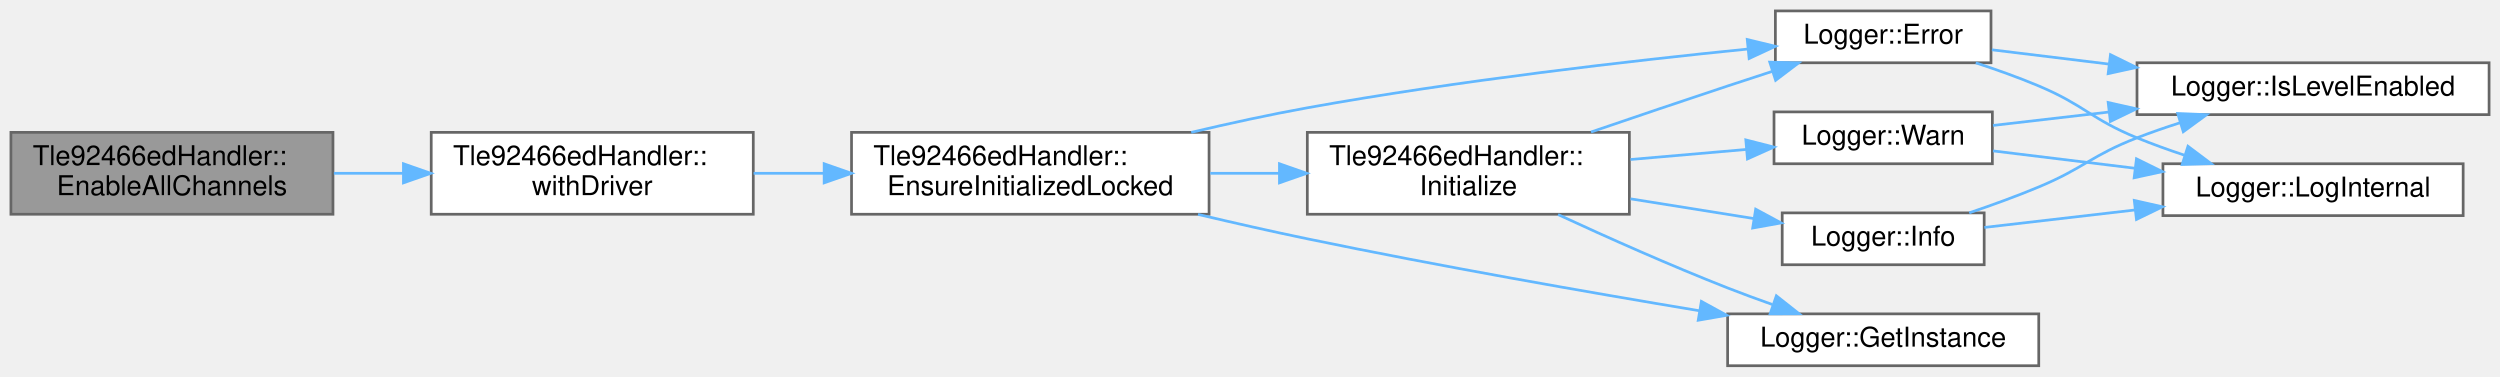
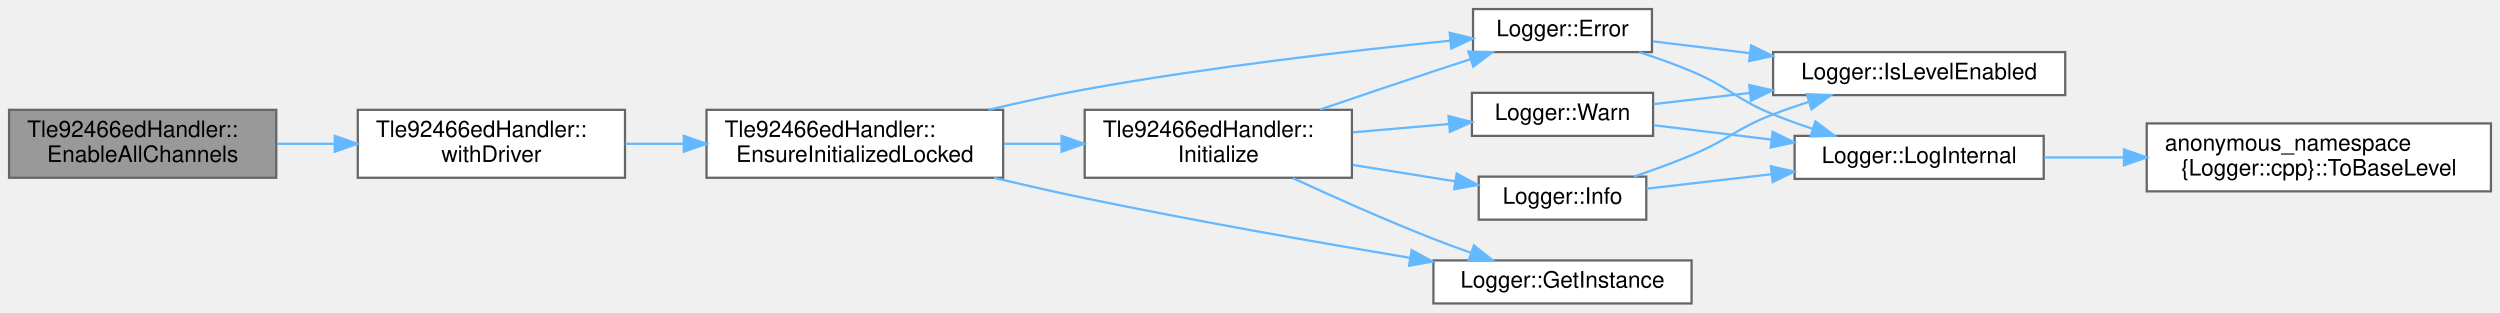
- <svg xmlns="http://www.w3.org/2000/svg" xmlns:xlink="http://www.w3.org/1999/xlink" width="916pt" height="138pt" viewBox="0.00 0.00 916.00 138.00">
+ <svg xmlns="http://www.w3.org/2000/svg" xmlns:xlink="http://www.w3.org/1999/xlink" width="1104pt" height="138pt" viewBox="0.00 0.00 1104.00 138.00">
  <g id="graph0" class="graph" transform="scale(1 1) rotate(0) translate(4 134)">
    <g id="Node000001" class="node">
      <g id="a_Node000001">
        <a xlink:title="Enable all channels.">
          <polygon fill="#999999" stroke="#666666" points="118,-85.5 0,-85.5 0,-55.5 118,-55.5 118,-85.5" />
          <text text-anchor="start" x="8" y="-73.5" font-family="Helvetica,sans-Serif" font-size="10.00">Tle92466edHandler::</text>
          <text text-anchor="middle" x="59" y="-62.5" font-family="Helvetica,sans-Serif" font-size="10.00">EnableAllChannels</text>
        </a>
      </g>
    </g>
    <g id="Node000002" class="node">
      <g id="a_Node000002">
        <a xlink:href="classTle92466edHandler.html#aef42f3c7c1b1ef51b27eb8d178aca6bc" target="_top" xlink:title="Execute a lambda with a locked, initialized driver.">
          <polygon fill="white" stroke="#666666" points="272,-85.5 154,-85.5 154,-55.5 272,-55.5 272,-85.5" />
          <text text-anchor="start" x="162" y="-73.5" font-family="Helvetica,sans-Serif" font-size="10.00">Tle92466edHandler::</text>
          <text text-anchor="middle" x="213" y="-62.5" font-family="Helvetica,sans-Serif" font-size="10.00">withDriver</text>
        </a>
      </g>
    </g>
    <g id="edge1_Node000001_Node000002" class="edge">
      <g id="a_edge1_Node000001_Node000002">
        <a xlink:title=" ">
          <path fill="none" stroke="#63b8ff" d="M118.33,-70.5C126.61,-70.5 135.17,-70.5 143.62,-70.5" />
          <polygon fill="#63b8ff" stroke="#63b8ff" points="143.82,-74 153.82,-70.5 143.82,-67 143.82,-74" />
        </a>
      </g>
    </g>
    <g id="Node000003" class="node">
      <g id="a_Node000003">
        <a xlink:href="classTle92466edHandler.html#a59ce7fd71a61c78bba4dc4a43c99e280" target="_top" xlink:title=" ">
          <polygon fill="white" stroke="#666666" points="439,-85.5 308,-85.5 308,-55.5 439,-55.5 439,-85.5" />
          <text text-anchor="start" x="316" y="-73.5" font-family="Helvetica,sans-Serif" font-size="10.00">Tle92466edHandler::</text>
          <text text-anchor="middle" x="373.5" y="-62.5" font-family="Helvetica,sans-Serif" font-size="10.00">EnsureInitializedLocked</text>
        </a>
      </g>
    </g>
    <g id="edge2_Node000002_Node000003" class="edge">
      <g id="a_edge2_Node000002_Node000003">
        <a xlink:title=" ">
          <path fill="none" stroke="#63b8ff" d="M272.12,-70.5C280.5,-70.5 289.22,-70.5 297.87,-70.5" />
          <polygon fill="#63b8ff" stroke="#63b8ff" points="297.97,-74 307.97,-70.5 297.97,-67 297.97,-74" />
        </a>
      </g>
    </g>
    <g id="Node000004" class="node">
      <g id="a_Node000004">
        <a xlink:href="classLogger.html#adce17848a5844e053bfd314863dc1404" target="_top" xlink:title="Log error message.">
          <polygon fill="white" stroke="#666666" points="725.5,-130 646.5,-130 646.5,-111 725.5,-111 725.5,-130" />
          <text text-anchor="middle" x="686" y="-118" font-family="Helvetica,sans-Serif" font-size="10.00">Logger::Error</text>
        </a>
      </g>
    </g>
    <g id="edge3_Node000003_Node000004" class="edge">
      <g id="a_edge3_Node000003_Node000004">
        <a xlink:title=" ">
          <path fill="none" stroke="#63b8ff" d="M432.46,-85.5C446.33,-88.77 461.14,-92 475,-94.5 529.94,-104.43 593.65,-111.73 636.37,-116.03" />
          <polygon fill="#63b8ff" stroke="#63b8ff" points="636.19,-119.53 646.49,-117.03 636.88,-112.56 636.19,-119.53" />
        </a>
      </g>
    </g>
-     <g id="Node000007" class="node">
-       <g id="a_Node000007">
+     <g id="Node000008" class="node">
+       <g id="a_Node000008">
        <a xlink:href="classLogger.html#a5789d11f8f1356e2192c0023a089cbc4" target="_top" xlink:title="Get singleton instance.">
          <polygon fill="white" stroke="#666666" points="743,-19 629,-19 629,0 743,0 743,-19" />
          <text text-anchor="middle" x="686" y="-7" font-family="Helvetica,sans-Serif" font-size="10.00">Logger::GetInstance</text>
        </a>
      </g>
    </g>
-     <g id="edge6_Node000003_Node000007" class="edge">
-       <g id="a_edge6_Node000003_Node000007">
+     <g id="edge7_Node000003_Node000008" class="edge">
+       <g id="a_edge7_Node000003_Node000008">
        <a xlink:title=" ">
          <path fill="none" stroke="#63b8ff" d="M434.95,-55.44C448.12,-52.34 462,-49.19 475,-46.5 522.89,-36.57 577.27,-27.04 618.7,-20.13" />
          <polygon fill="#63b8ff" stroke="#63b8ff" points="619.38,-23.57 628.67,-18.48 618.23,-16.66 619.38,-23.57" />
        </a>
      </g>
    </g>
-     <g id="Node000008" class="node">
-       <g id="a_Node000008">
+     <g id="Node000009" class="node">
+       <g id="a_Node000009">
        <a xlink:href="classTle92466edHandler.html#ac607f9cf2453e8d1849b40d2dd8e8474" target="_top" xlink:title="Initialize driver (hardware reset + SPI init + enter config mode).">
          <polygon fill="white" stroke="#666666" points="593,-85.5 475,-85.5 475,-55.5 593,-55.5 593,-85.5" />
          <text text-anchor="start" x="483" y="-73.5" font-family="Helvetica,sans-Serif" font-size="10.00">Tle92466edHandler::</text>
          <text text-anchor="middle" x="534" y="-62.5" font-family="Helvetica,sans-Serif" font-size="10.00">Initialize</text>
        </a>
      </g>
    </g>
-     <g id="edge7_Node000003_Node000008" class="edge">
-       <g id="a_edge7_Node000003_Node000008">
+     <g id="edge8_Node000003_Node000009" class="edge">
+       <g id="a_edge8_Node000003_Node000009">
        <a xlink:title=" ">
          <path fill="none" stroke="#63b8ff" d="M439.43,-70.5C447.75,-70.5 456.3,-70.5 464.68,-70.5" />
          <polygon fill="#63b8ff" stroke="#63b8ff" points="464.79,-74 474.79,-70.5 464.79,-67 464.79,-74" />
        </a>
      </g>
    </g>
    <g id="Node000005" class="node">
      <g id="a_Node000005">
        <a xlink:href="classLogger.html#af9e84e0ff6bd538e4f9ed8dcebc3e2f0" target="_top" xlink:title="Check if log level is enabled for tag.">
          <polygon fill="white" stroke="#666666" points="908,-111 779,-111 779,-92 908,-92 908,-111" />
          <text text-anchor="middle" x="843.5" y="-99" font-family="Helvetica,sans-Serif" font-size="10.00">Logger::IsLevelEnabled</text>
        </a>
      </g>
    </g>
    <g id="edge4_Node000004_Node000005" class="edge">
      <g id="a_edge4_Node000004_Node000005">
        <a xlink:title=" ">
          <path fill="none" stroke="#63b8ff" d="M725.84,-115.75C738.85,-114.16 753.82,-112.34 768.6,-110.53" />
          <polygon fill="#63b8ff" stroke="#63b8ff" points="769.28,-113.97 778.78,-109.29 768.43,-107.02 769.28,-113.97" />
        </a>
      </g>
    </g>
    <g id="Node000006" class="node">
      <g id="a_Node000006">
        <a xlink:href="classLogger.html#a6adb205db597526fb91ad20067400394" target="_top" xlink:title="Internal logging method.">
          <polygon fill="white" stroke="#666666" points="898.5,-74 788.5,-74 788.5,-55 898.5,-55 898.5,-74" />
          <text text-anchor="middle" x="843.5" y="-62" font-family="Helvetica,sans-Serif" font-size="10.00">Logger::LogInternal</text>
        </a>
      </g>
    </g>
    <g id="edge5_Node000004_Node000006" class="edge">
      <g id="a_edge5_Node000004_Node000006">
        <a xlink:title=" ">
          <path fill="none" stroke="#63b8ff" d="M719.92,-110.98C727.59,-108.47 735.66,-105.59 743,-102.5 759.68,-95.48 762.25,-90.35 779,-83.5 784.53,-81.24 790.42,-79.12 796.31,-77.16" />
          <polygon fill="#63b8ff" stroke="#63b8ff" points="797.67,-80.41 806.14,-74.05 795.55,-73.73 797.67,-80.41" />
        </a>
      </g>
    </g>
-     <g id="edge8_Node000008_Node000004" class="edge">
-       <g id="a_edge8_Node000008_Node000004">
+     <g id="Node000007" class="node">
+       <g id="a_Node000007">
+         <a xlink:href="namespaceanonymous__namespace_02Logger_8cpp_03.html#a9d2b496fa1b4f4e28667d14e4b8cb190" target="_top" xlink:title=" ">
+           <polygon fill="white" stroke="#666666" points="1096,-79.5 944,-79.5 944,-49.5 1096,-49.5 1096,-79.5" />
+           <text text-anchor="start" x="952" y="-67.5" font-family="Helvetica,sans-Serif" font-size="10.00">anonymous_namespace</text>
+           <text text-anchor="middle" x="1020" y="-56.5" font-family="Helvetica,sans-Serif" font-size="10.00">{Logger::cpp}::ToBaseLevel</text>
+         </a>
+       </g>
+     </g>
+     <g id="edge6_Node000006_Node000007" class="edge">
+       <g id="a_edge6_Node000006_Node000007">
+         <a xlink:title=" ">
+           <path fill="none" stroke="#63b8ff" d="M898.76,-64.5C909.93,-64.5 921.96,-64.5 933.93,-64.5" />
+           <polygon fill="#63b8ff" stroke="#63b8ff" points="933.95,-68 943.95,-64.5 933.95,-61 933.95,-68" />
+         </a>
+       </g>
+     </g>
+     <g id="edge9_Node000009_Node000004" class="edge">
+       <g id="a_edge9_Node000009_Node000004">
        <a xlink:title=" ">
          <path fill="none" stroke="#63b8ff" d="M578.94,-85.63C594.71,-91.02 612.63,-97.08 629,-102.5 634.27,-104.24 639.83,-106.06 645.32,-107.84" />
          <polygon fill="#63b8ff" stroke="#63b8ff" points="644.44,-111.23 655.03,-110.97 646.59,-104.57 644.44,-111.23" />
        </a>
      </g>
    </g>
-     <g id="edge9_Node000008_Node000007" class="edge">
-       <g id="a_edge9_Node000008_Node000007">
+     <g id="edge10_Node000009_Node000008" class="edge">
+       <g id="a_edge10_Node000009_Node000008">
        <a xlink:title=" ">
          <path fill="none" stroke="#63b8ff" d="M566.88,-55.37C584.93,-47.02 608.03,-36.72 629,-28.5 634.26,-26.44 639.84,-24.39 645.37,-22.43" />
          <polygon fill="#63b8ff" stroke="#63b8ff" points="646.86,-25.62 655.17,-19.05 644.57,-19 646.86,-25.62" />
        </a>
      </g>
    </g>
-     <g id="Node000009" class="node">
-       <g id="a_Node000009">
+     <g id="Node000010" class="node">
+       <g id="a_Node000010">
        <a xlink:href="classLogger.html#a4681229c521795685fc14f6b55c82300" target="_top" xlink:title="Log info message.">
          <polygon fill="white" stroke="#666666" points="723,-56 649,-56 649,-37 723,-37 723,-56" />
          <text text-anchor="middle" x="686" y="-44" font-family="Helvetica,sans-Serif" font-size="10.00">Logger::Info</text>
        </a>
      </g>
    </g>
-     <g id="edge10_Node000008_Node000009" class="edge">
-       <g id="a_edge10_Node000008_Node000009">
+     <g id="edge11_Node000009_Node000010" class="edge">
+       <g id="a_edge11_Node000009_Node000010">
        <a xlink:title=" ">
          <path fill="none" stroke="#63b8ff" d="M593.42,-61.15C608.38,-58.76 624.27,-56.22 638.54,-53.93" />
          <polygon fill="#63b8ff" stroke="#63b8ff" points="639.28,-57.36 648.6,-52.32 638.18,-50.45 639.28,-57.36" />
        </a>
      </g>
    </g>
-     <g id="Node000010" class="node">
-       <g id="a_Node000010">
+     <g id="Node000011" class="node">
+       <g id="a_Node000011">
        <a xlink:href="classLogger.html#aaa95ffa14d07a965d4a85bdec82cba26" target="_top" xlink:title="Log warning message.">
          <polygon fill="white" stroke="#666666" points="726,-93 646,-93 646,-74 726,-74 726,-93" />
          <text text-anchor="middle" x="686" y="-81" font-family="Helvetica,sans-Serif" font-size="10.00">Logger::Warn</text>
        </a>
      </g>
    </g>
-     <g id="edge13_Node000008_Node000010" class="edge">
-       <g id="a_edge13_Node000008_Node000010">
+     <g id="edge14_Node000009_Node000011" class="edge">
+       <g id="a_edge14_Node000009_Node000011">
        <a xlink:title=" ">
          <path fill="none" stroke="#63b8ff" d="M593.42,-75.56C607.45,-76.78 622.29,-78.07 635.85,-79.24" />
          <polygon fill="#63b8ff" stroke="#63b8ff" points="635.67,-82.74 645.94,-80.11 636.27,-75.76 635.67,-82.74" />
        </a>
      </g>
    </g>
-     <g id="edge11_Node000009_Node000005" class="edge">
-       <g id="a_edge11_Node000009_Node000005">
+     <g id="edge12_Node000010_Node000005" class="edge">
+       <g id="a_edge12_Node000010_Node000005">
        <a xlink:title=" ">
          <path fill="none" stroke="#63b8ff" d="M717.51,-56.01C725.86,-58.84 734.85,-62.1 743,-65.5 759.51,-72.39 762.32,-77.03 779,-83.5 784.07,-85.47 789.45,-87.33 794.85,-89.05" />
          <polygon fill="#63b8ff" stroke="#63b8ff" points="793.92,-92.42 804.51,-91.99 795.96,-85.73 793.92,-92.42" />
        </a>
      </g>
    </g>
-     <g id="edge12_Node000009_Node000006" class="edge">
-       <g id="a_edge12_Node000009_Node000006">
+     <g id="edge13_Node000010_Node000006" class="edge">
+       <g id="a_edge13_Node000010_Node000006">
        <a xlink:title=" ">
          <path fill="none" stroke="#63b8ff" d="M723.07,-50.67C739.49,-52.58 759.44,-54.89 778.3,-57.07" />
          <polygon fill="#63b8ff" stroke="#63b8ff" points="778,-60.56 788.33,-58.23 778.8,-53.6 778,-60.56" />
        </a>
      </g>
    </g>
-     <g id="edge14_Node000010_Node000005" class="edge">
-       <g id="a_edge14_Node000010_Node000005">
+     <g id="edge15_Node000011_Node000005" class="edge">
+       <g id="a_edge15_Node000011_Node000005">
        <a xlink:title=" ">
          <path fill="none" stroke="#63b8ff" d="M726.24,-88.04C739.18,-89.54 754.02,-91.26 768.68,-92.95" />
          <polygon fill="#63b8ff" stroke="#63b8ff" points="768.43,-96.45 778.77,-94.12 769.24,-89.5 768.43,-96.45" />
        </a>
      </g>
    </g>
-     <g id="edge15_Node000010_Node000006" class="edge">
-       <g id="a_edge15_Node000010_Node000006">
+     <g id="edge16_Node000011_Node000006" class="edge">
+       <g id="a_edge16_Node000011_Node000006">
        <a xlink:title=" ">
          <path fill="none" stroke="#63b8ff" d="M726.24,-78.71C741.96,-76.78 760.49,-74.52 778.08,-72.37" />
          <polygon fill="#63b8ff" stroke="#63b8ff" points="778.8,-75.81 788.3,-71.12 777.95,-68.86 778.8,-75.81" />
        </a>
      </g>
    </g>
  </g>
</svg>
